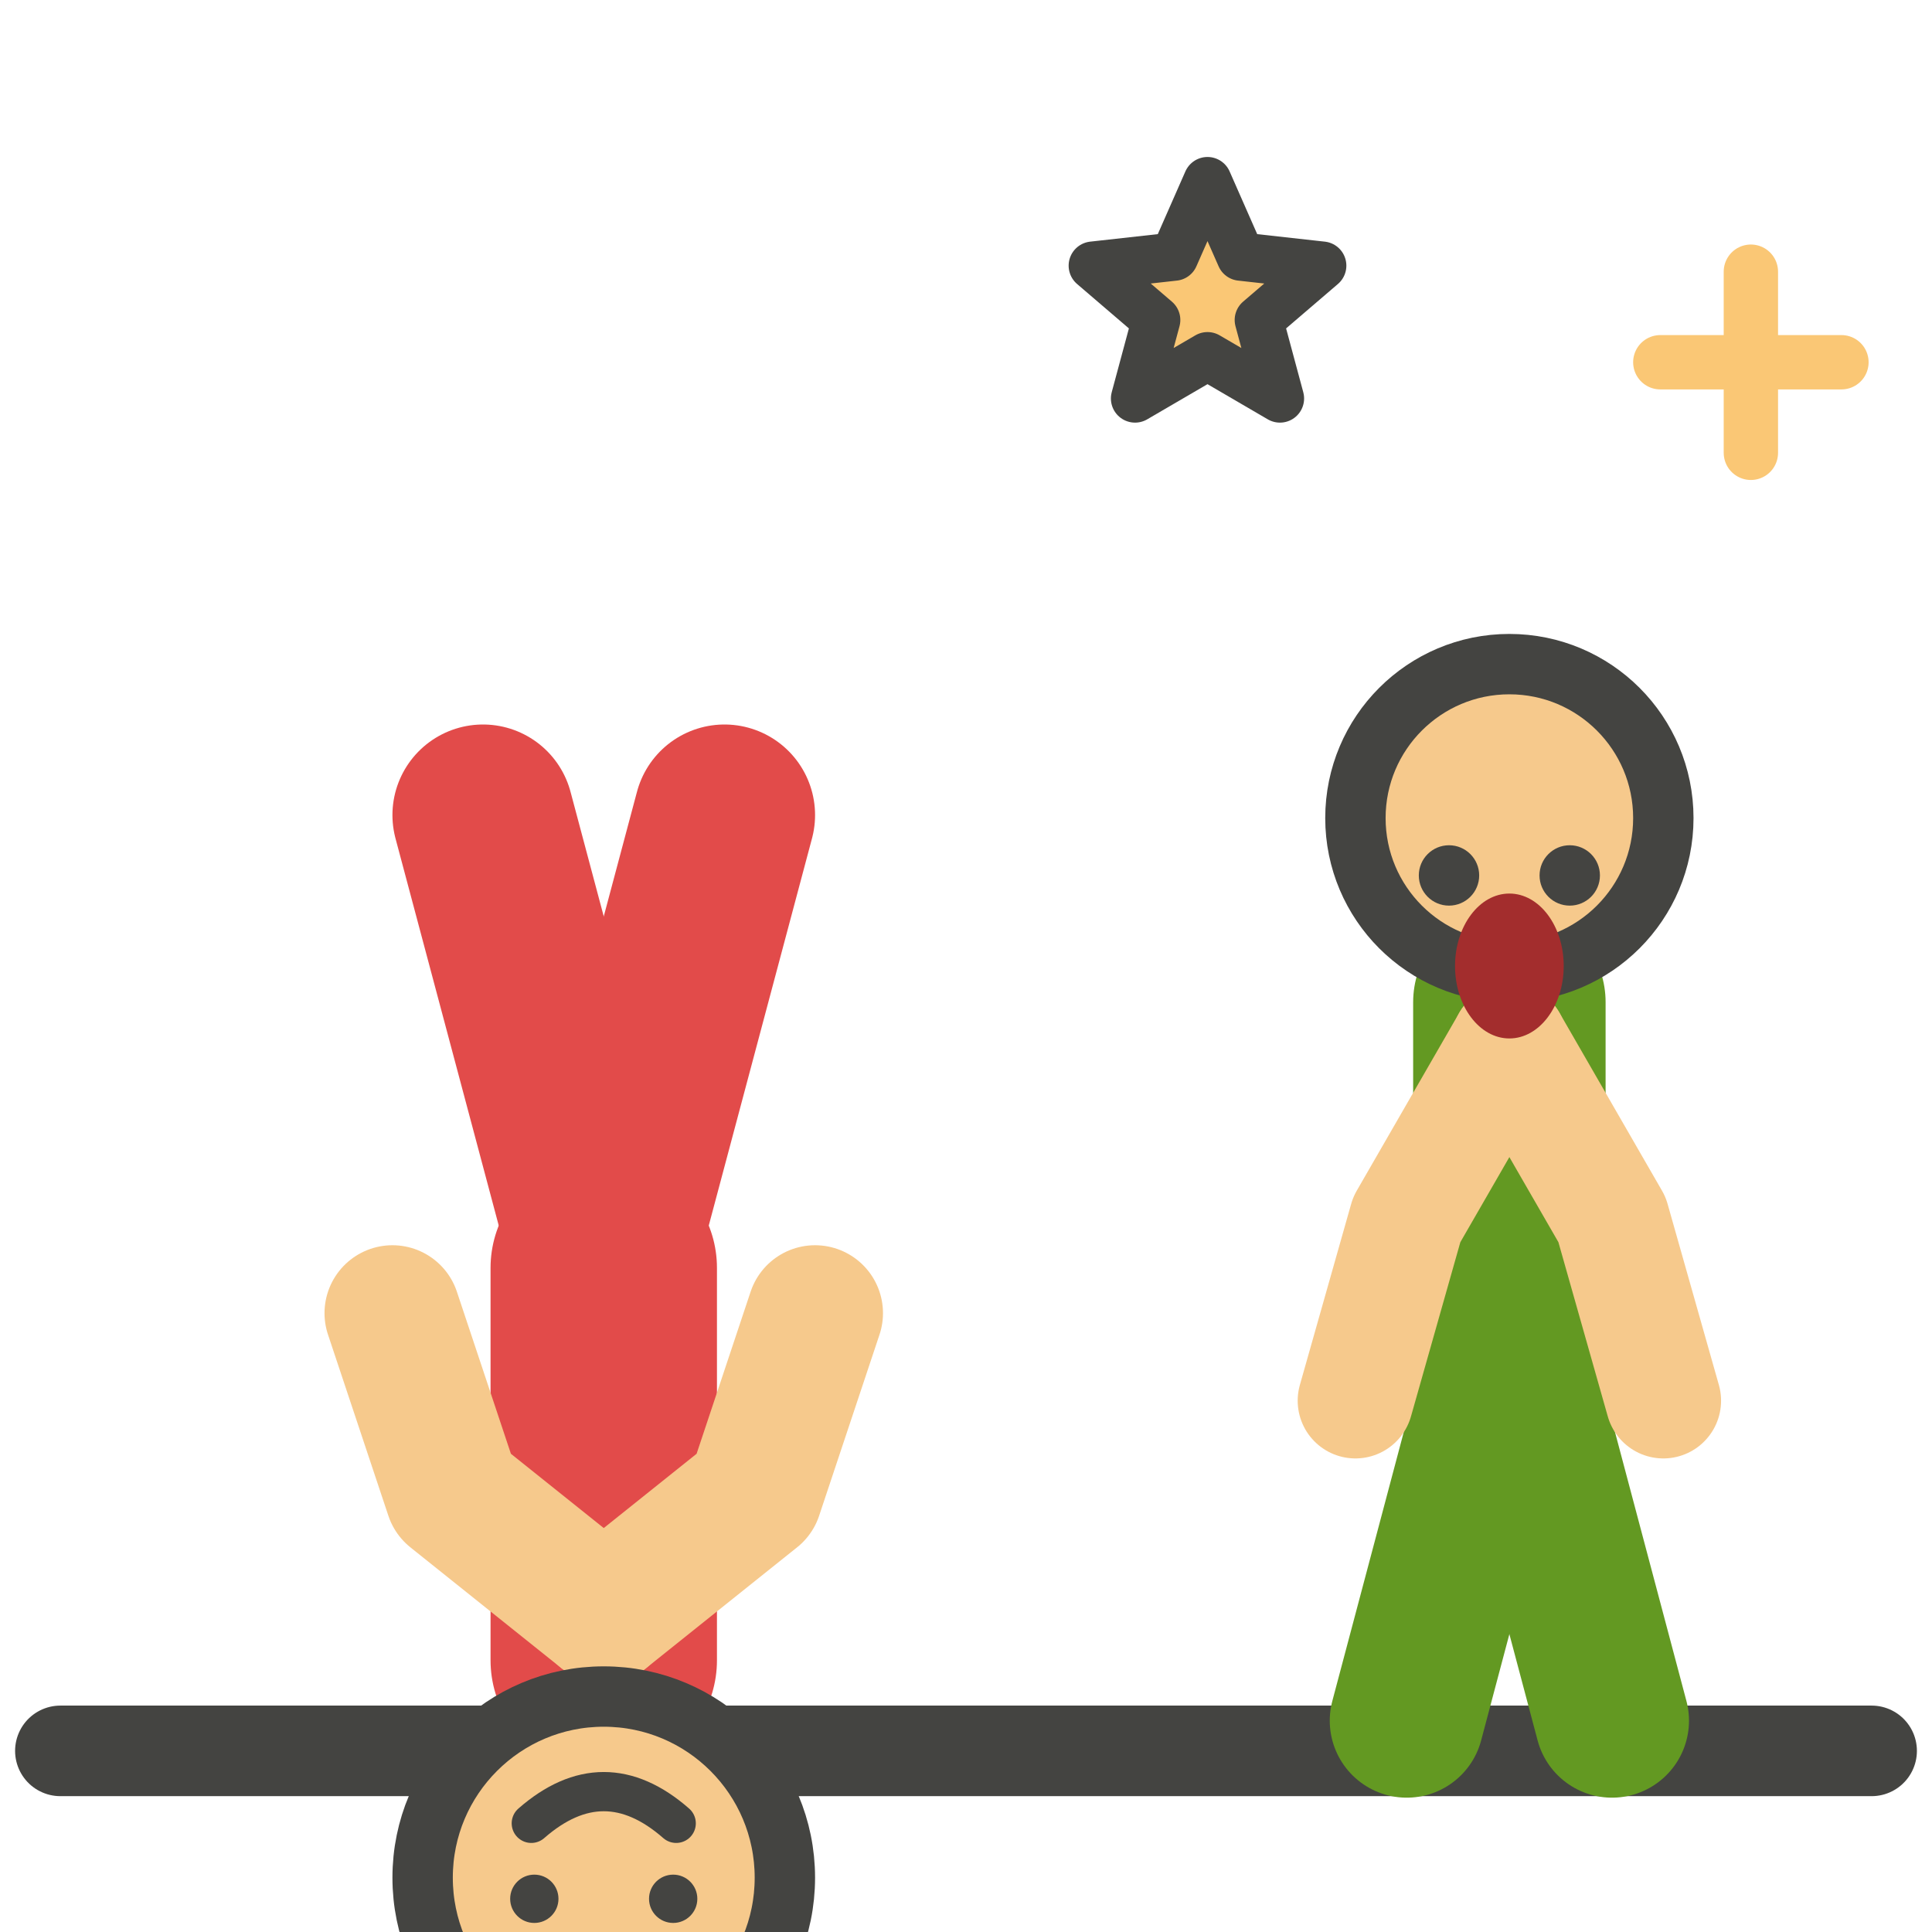
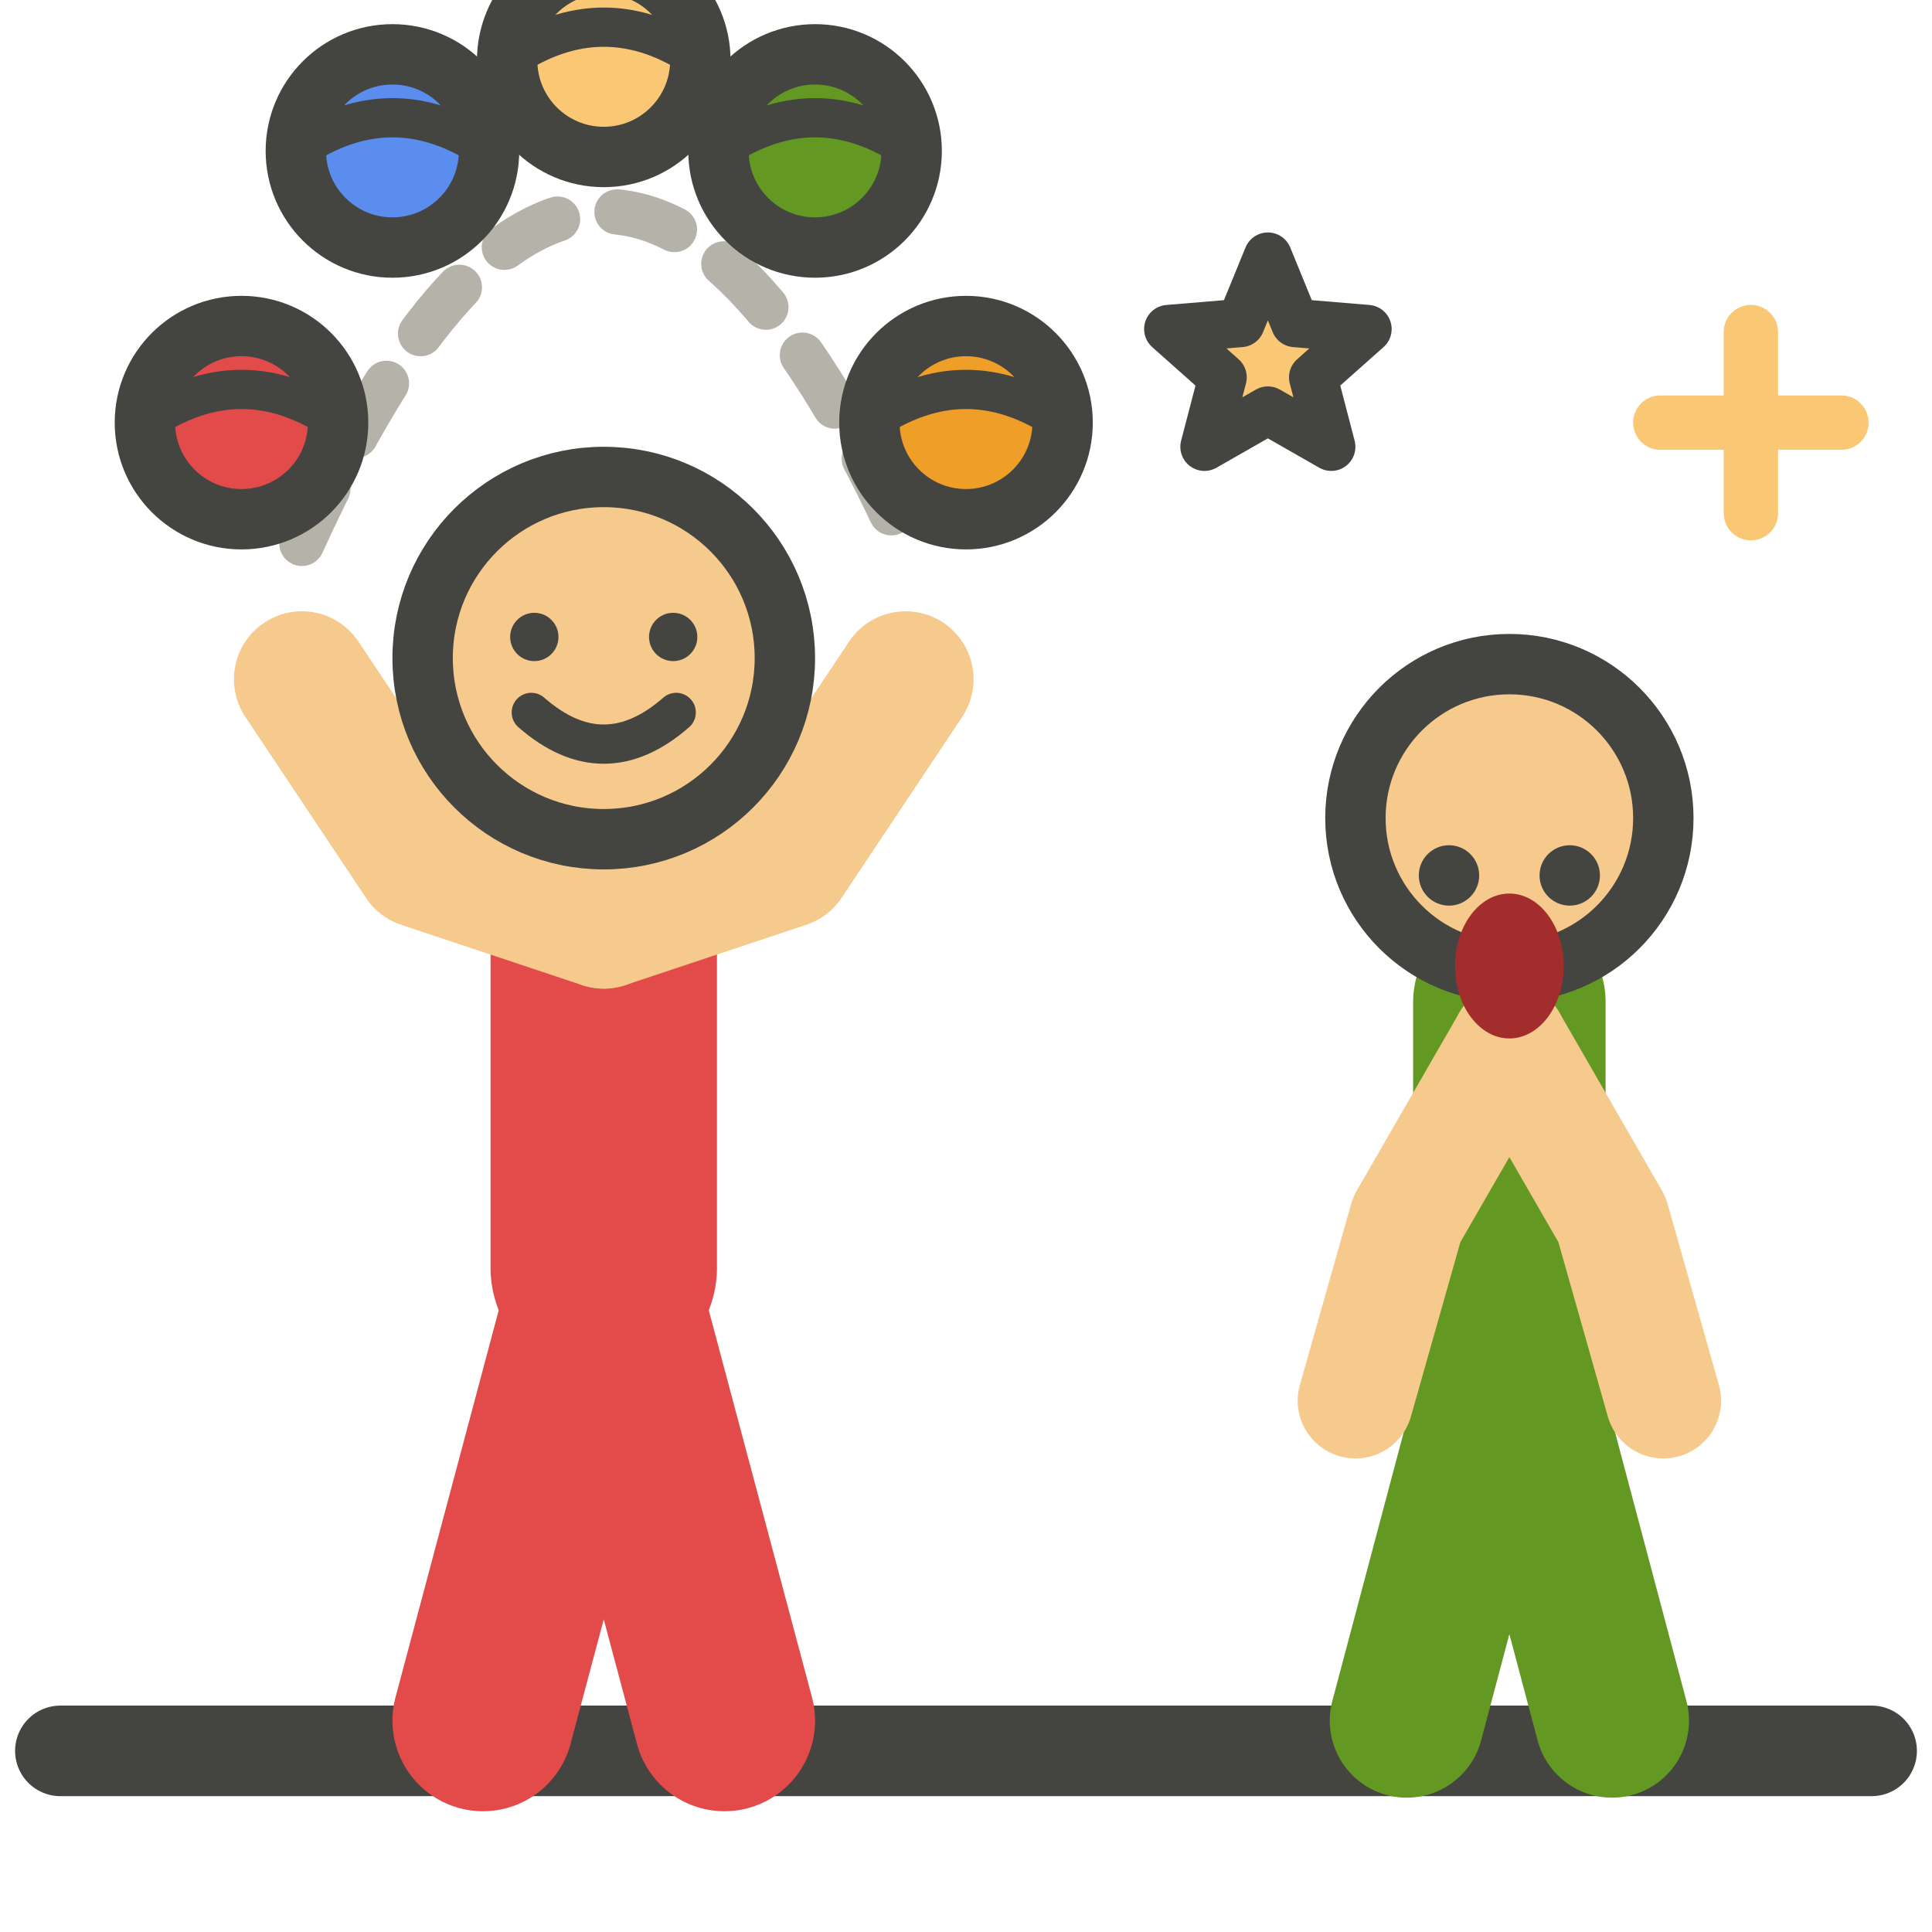
<svg xmlns="http://www.w3.org/2000/svg" viewBox="0 0 64 64">
  <path d="M2 58L62 58" fill="none" stroke="#444441" stroke-width="3" stroke-linecap="round" stroke-linejoin="round" />
-   <g transform="rotate(180 20 42)">
-     <path d="M20 29L20 42" fill="none" stroke="#E24B4A" stroke-width="7.5" stroke-linecap="round" stroke-linejoin="round" />
-     <path d="M20 42L18 49.5L16 57" fill="none" stroke="#E24B4A" stroke-width="6.0" stroke-linecap="round" stroke-linejoin="round" />
-     <path d="M20 42L22 49.5L24 57" fill="none" stroke="#E24B4A" stroke-width="6.0" stroke-linecap="round" stroke-linejoin="round" />
-     <path d="M20 30.5L15 34.5L13 40.5" fill="none" stroke="#F6C98C" stroke-width="4.5" stroke-linecap="round" stroke-linejoin="round" />
-     <path d="M20 30.5L25 34.5L27 40.5" fill="none" stroke="#F6C98C" stroke-width="4.5" stroke-linecap="round" stroke-linejoin="round" />
-     <circle cx="20" cy="21.8" r="6" fill="#F6C98C" stroke="#444441" stroke-width="2" />
-     <circle cx="17.7" cy="21.1" r="0.8" fill="#444441" />
-     <circle cx="22.3" cy="21.1" r="0.8" fill="#444441" />
-     <path d="M17.6 23.6q2.4 2.1 4.8 0" fill="none" stroke="#444441" stroke-width="1.3" stroke-linecap="round" />
-   </g>
+   <path d="M20 29L20 42" fill="none" stroke="#E24B4A" stroke-width="7.5" stroke-linecap="round" stroke-linejoin="round" />
+   <path d="M20 42L18 49.5L16 57" fill="none" stroke="#E24B4A" stroke-width="6.0" stroke-linecap="round" stroke-linejoin="round" />
+   <path d="M20 42L22 49.5L24 57" fill="none" stroke="#E24B4A" stroke-width="6.0" stroke-linecap="round" stroke-linejoin="round" />
+   <path d="M20 30.5L14 28.5L10 22.5" fill="none" stroke="#F6C98C" stroke-width="4.5" stroke-linecap="round" stroke-linejoin="round" />
+   <path d="M20 30.5L26 28.5L30 22.5" fill="none" stroke="#F6C98C" stroke-width="4.5" stroke-linecap="round" stroke-linejoin="round" />
+   <circle cx="20" cy="21.8" r="6" fill="#F6C98C" stroke="#444441" stroke-width="2" />
+   <circle cx="17.7" cy="21.1" r="0.8" fill="#444441" />
+   <circle cx="22.3" cy="21.1" r="0.8" fill="#444441" />
+   <path d="M17.6 23.6q2.4 2.1 4.8 0" fill="none" stroke="#444441" stroke-width="1.3" stroke-linecap="round" />
+   <path d="M10 18Q20 -4 30 18" fill="none" stroke="#B4B2A9" stroke-width="1.5" stroke-linecap="round" stroke-linejoin="round" stroke-dasharray="2 2" />
+   <circle cx="8" cy="14" r="3.2" fill="#E24B4A" stroke="#444441" stroke-width="2" />
+   <path d="M4.8 14Q8 11.8 11.2 14" fill="none" stroke="#444441" stroke-width="1.3" stroke-linecap="round" stroke-linejoin="round" />
+   <circle cx="13" cy="5" r="3.2" fill="#5B8DEF" stroke="#444441" stroke-width="2" />
+   <path d="M9.8 5Q13 2.8 16.2 5" fill="none" stroke="#444441" stroke-width="1.3" stroke-linecap="round" stroke-linejoin="round" />
+   <circle cx="20" cy="2" r="3.2" fill="#FAC775" stroke="#444441" stroke-width="2" />
+   <path d="M16.8 2Q20 -0.2 23.2 2" fill="none" stroke="#444441" stroke-width="1.3" stroke-linecap="round" stroke-linejoin="round" />
+   <circle cx="27" cy="5" r="3.2" fill="#639922" stroke="#444441" stroke-width="2" />
+   <path d="M23.8 5Q27 2.8 30.2 5" fill="none" stroke="#444441" stroke-width="1.3" stroke-linecap="round" stroke-linejoin="round" />
+   <circle cx="32" cy="14" r="3.2" fill="#EF9F27" stroke="#444441" stroke-width="2" />
+   <path d="M28.8 14Q32 11.8 35.2 14" fill="none" stroke="#444441" stroke-width="1.3" stroke-linecap="round" stroke-linejoin="round" />
  <path d="M50 33.2L50 44.2" fill="none" stroke="#639922" stroke-width="6.375" stroke-linecap="round" stroke-linejoin="round" />
  <path d="M50 44.2L48.3 50.6L46.6 57" fill="none" stroke="#639922" stroke-width="5.1" stroke-linecap="round" stroke-linejoin="round" />
  <path d="M50 44.2L51.7 50.6L53.4 57" fill="none" stroke="#639922" stroke-width="5.1" stroke-linecap="round" stroke-linejoin="round" />
  <path d="M50 34.5L46.6 40.4L44.9 46.4" fill="none" stroke="#F6C98C" stroke-width="3.825" stroke-linecap="round" stroke-linejoin="round" />
  <path d="M50 34.5L53.4 40.4L55.1 46.4" fill="none" stroke="#F6C98C" stroke-width="3.825" stroke-linecap="round" stroke-linejoin="round" />
  <circle cx="50" cy="27.1" r="5.1" fill="#F6C98C" stroke="#444441" stroke-width="2" />
  <ellipse cx="50" cy="32" rx="1.8" ry="2.4" fill="#A32D2D" />
  <circle cx="48" cy="29" r="1" fill="#444441" />
  <circle cx="52" cy="29" r="1" fill="#444441" />
-   <path d="M40 6L41.1 8.5L43.8 8.8L41.7 10.6L42.4 13.2L40 11.8L37.6 13.2L38.3 10.6L36.2 8.8L38.9 8.5Z" fill="#FAC775" stroke="#444441" stroke-width="1.6" stroke-linejoin="round" />
-   <path d="M55 12L61 12" fill="none" stroke="#FAC775" stroke-width="1.8" stroke-linecap="round" stroke-linejoin="round" />
-   <path d="M58 9L58 15" fill="none" stroke="#FAC775" stroke-width="1.8" stroke-linecap="round" stroke-linejoin="round" />
+   <path d="M42 8.5L42.9 10.7L45.3 10.9L43.5 12.5L44.1 14.8L42 13.6L39.9 14.8L40.5 12.5L38.7 10.9L41.1 10.7Z" fill="#FAC775" stroke="#444441" stroke-width="1.6" stroke-linejoin="round" />
+   <path d="M55 14L61 14" fill="none" stroke="#FAC775" stroke-width="1.8" stroke-linecap="round" stroke-linejoin="round" />
+   <path d="M58 11L58 17" fill="none" stroke="#FAC775" stroke-width="1.8" stroke-linecap="round" stroke-linejoin="round" />
</svg>
